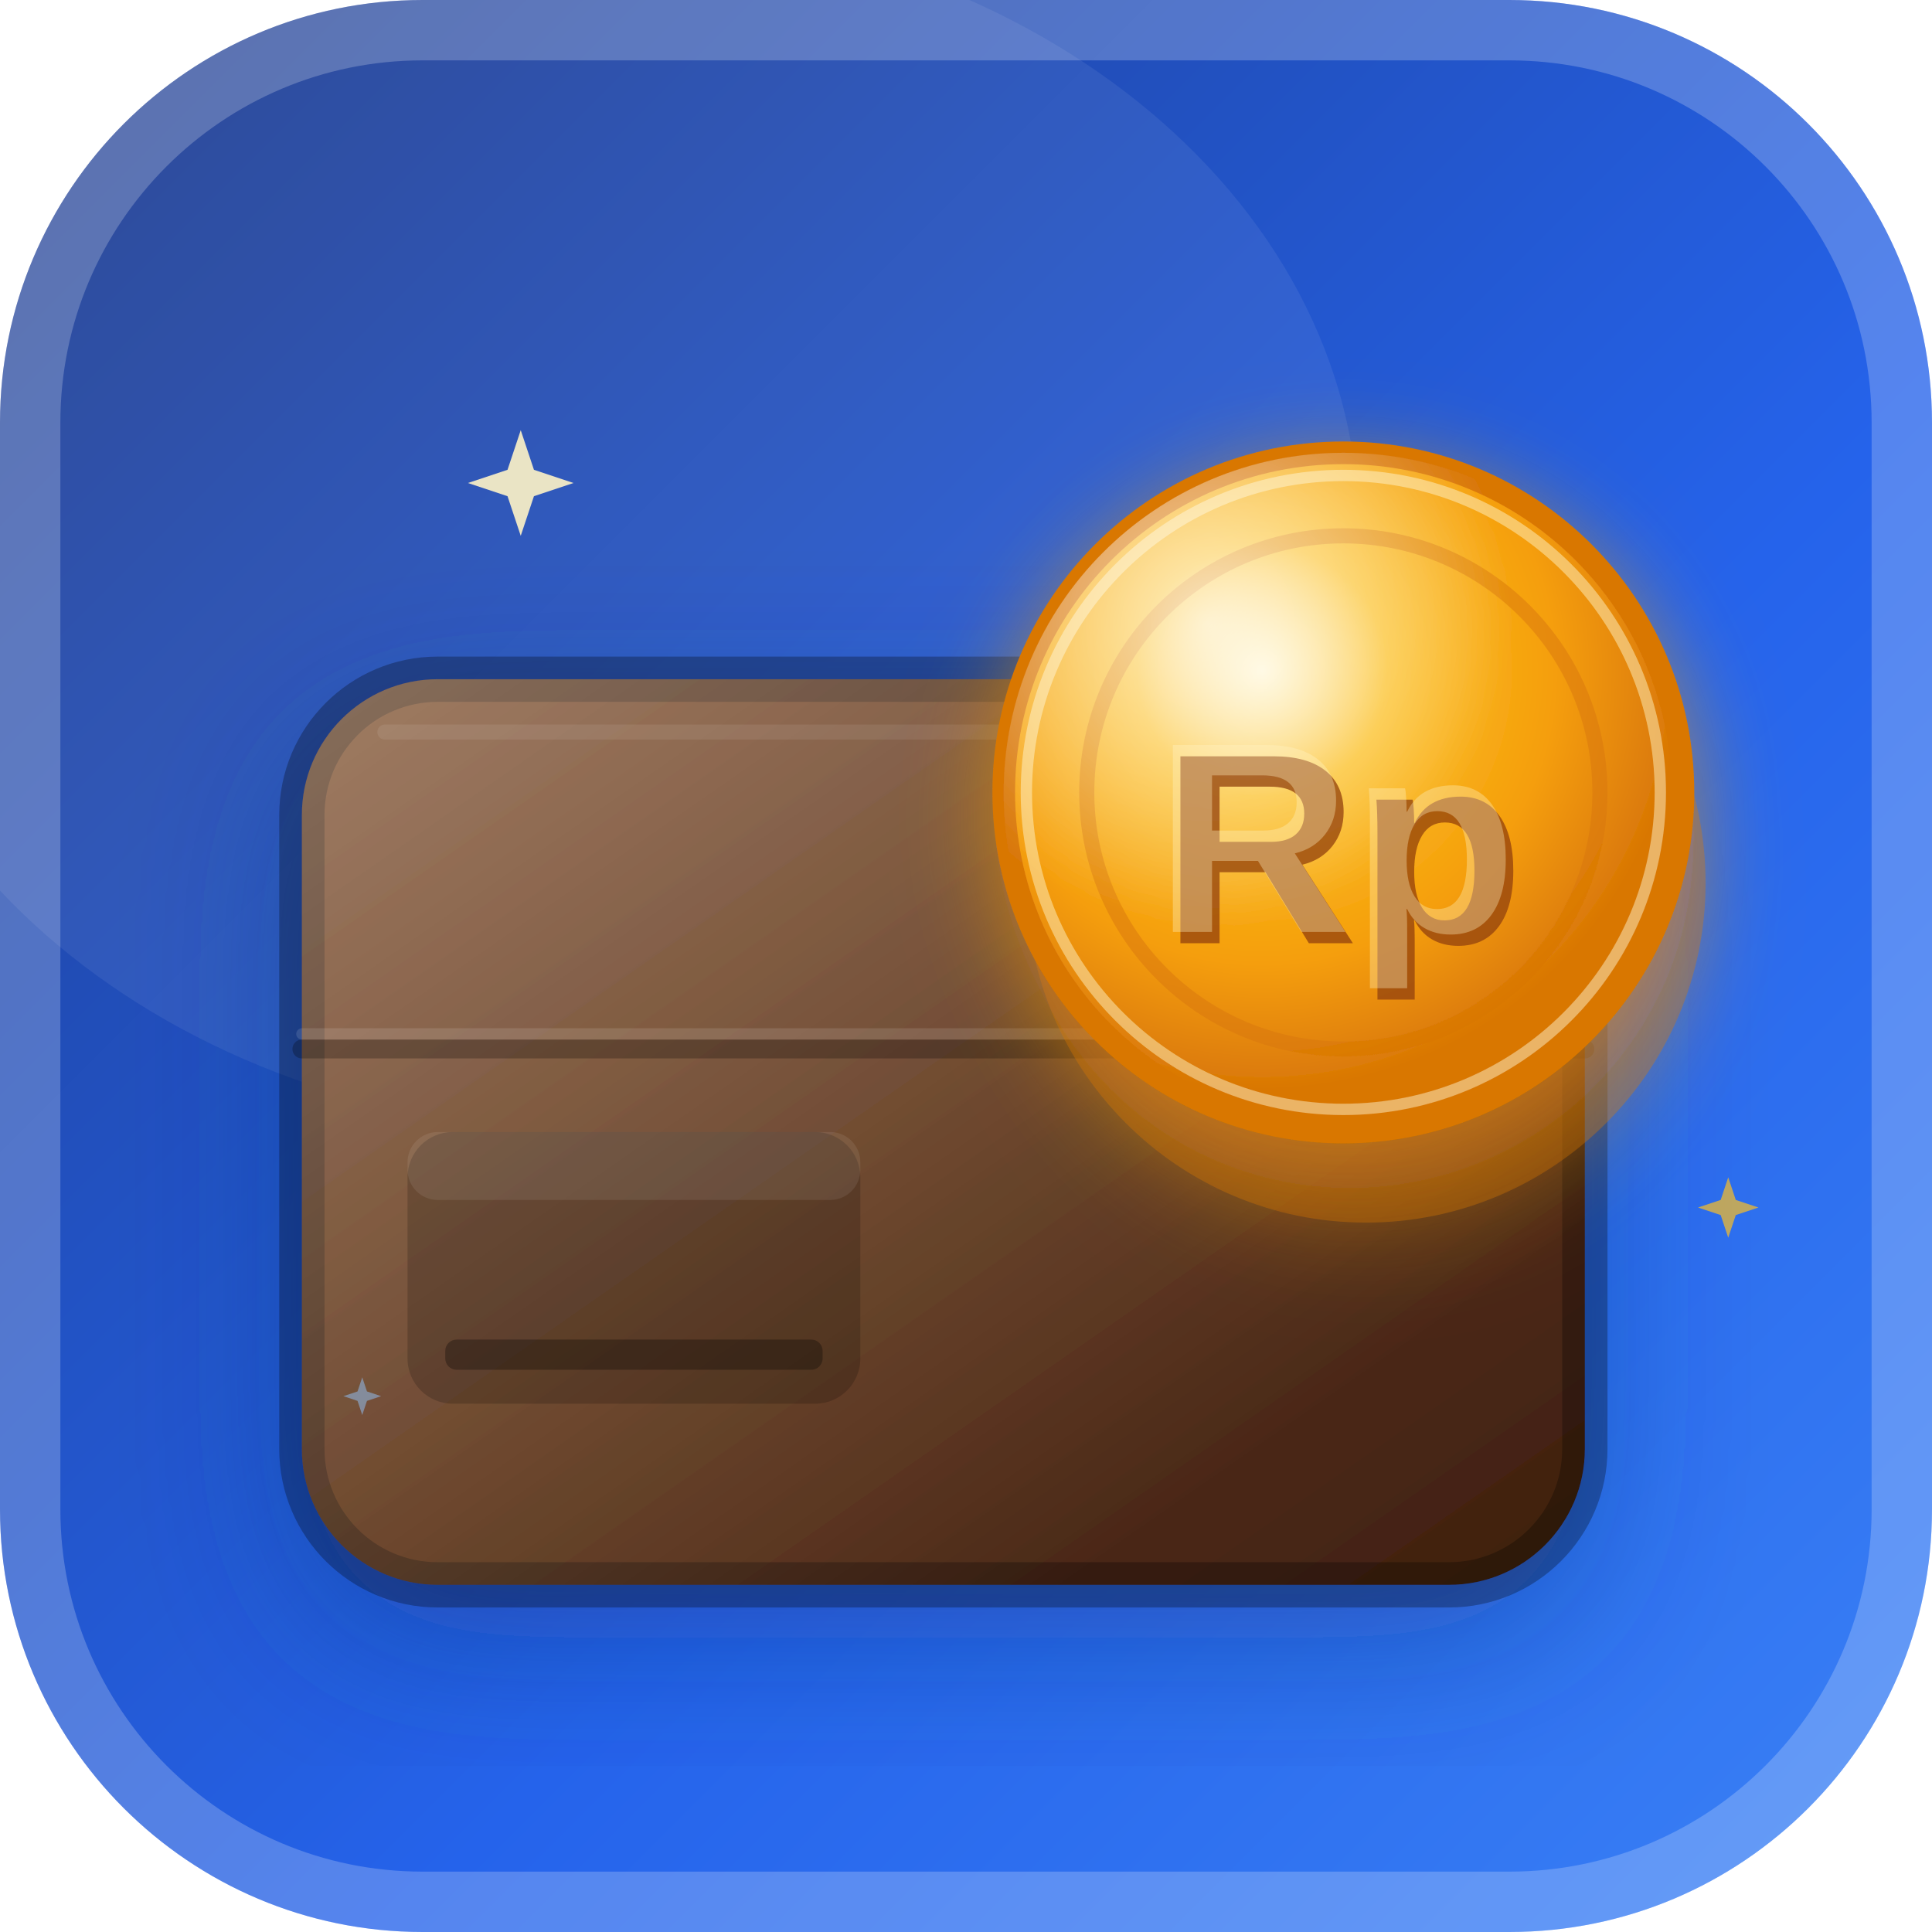
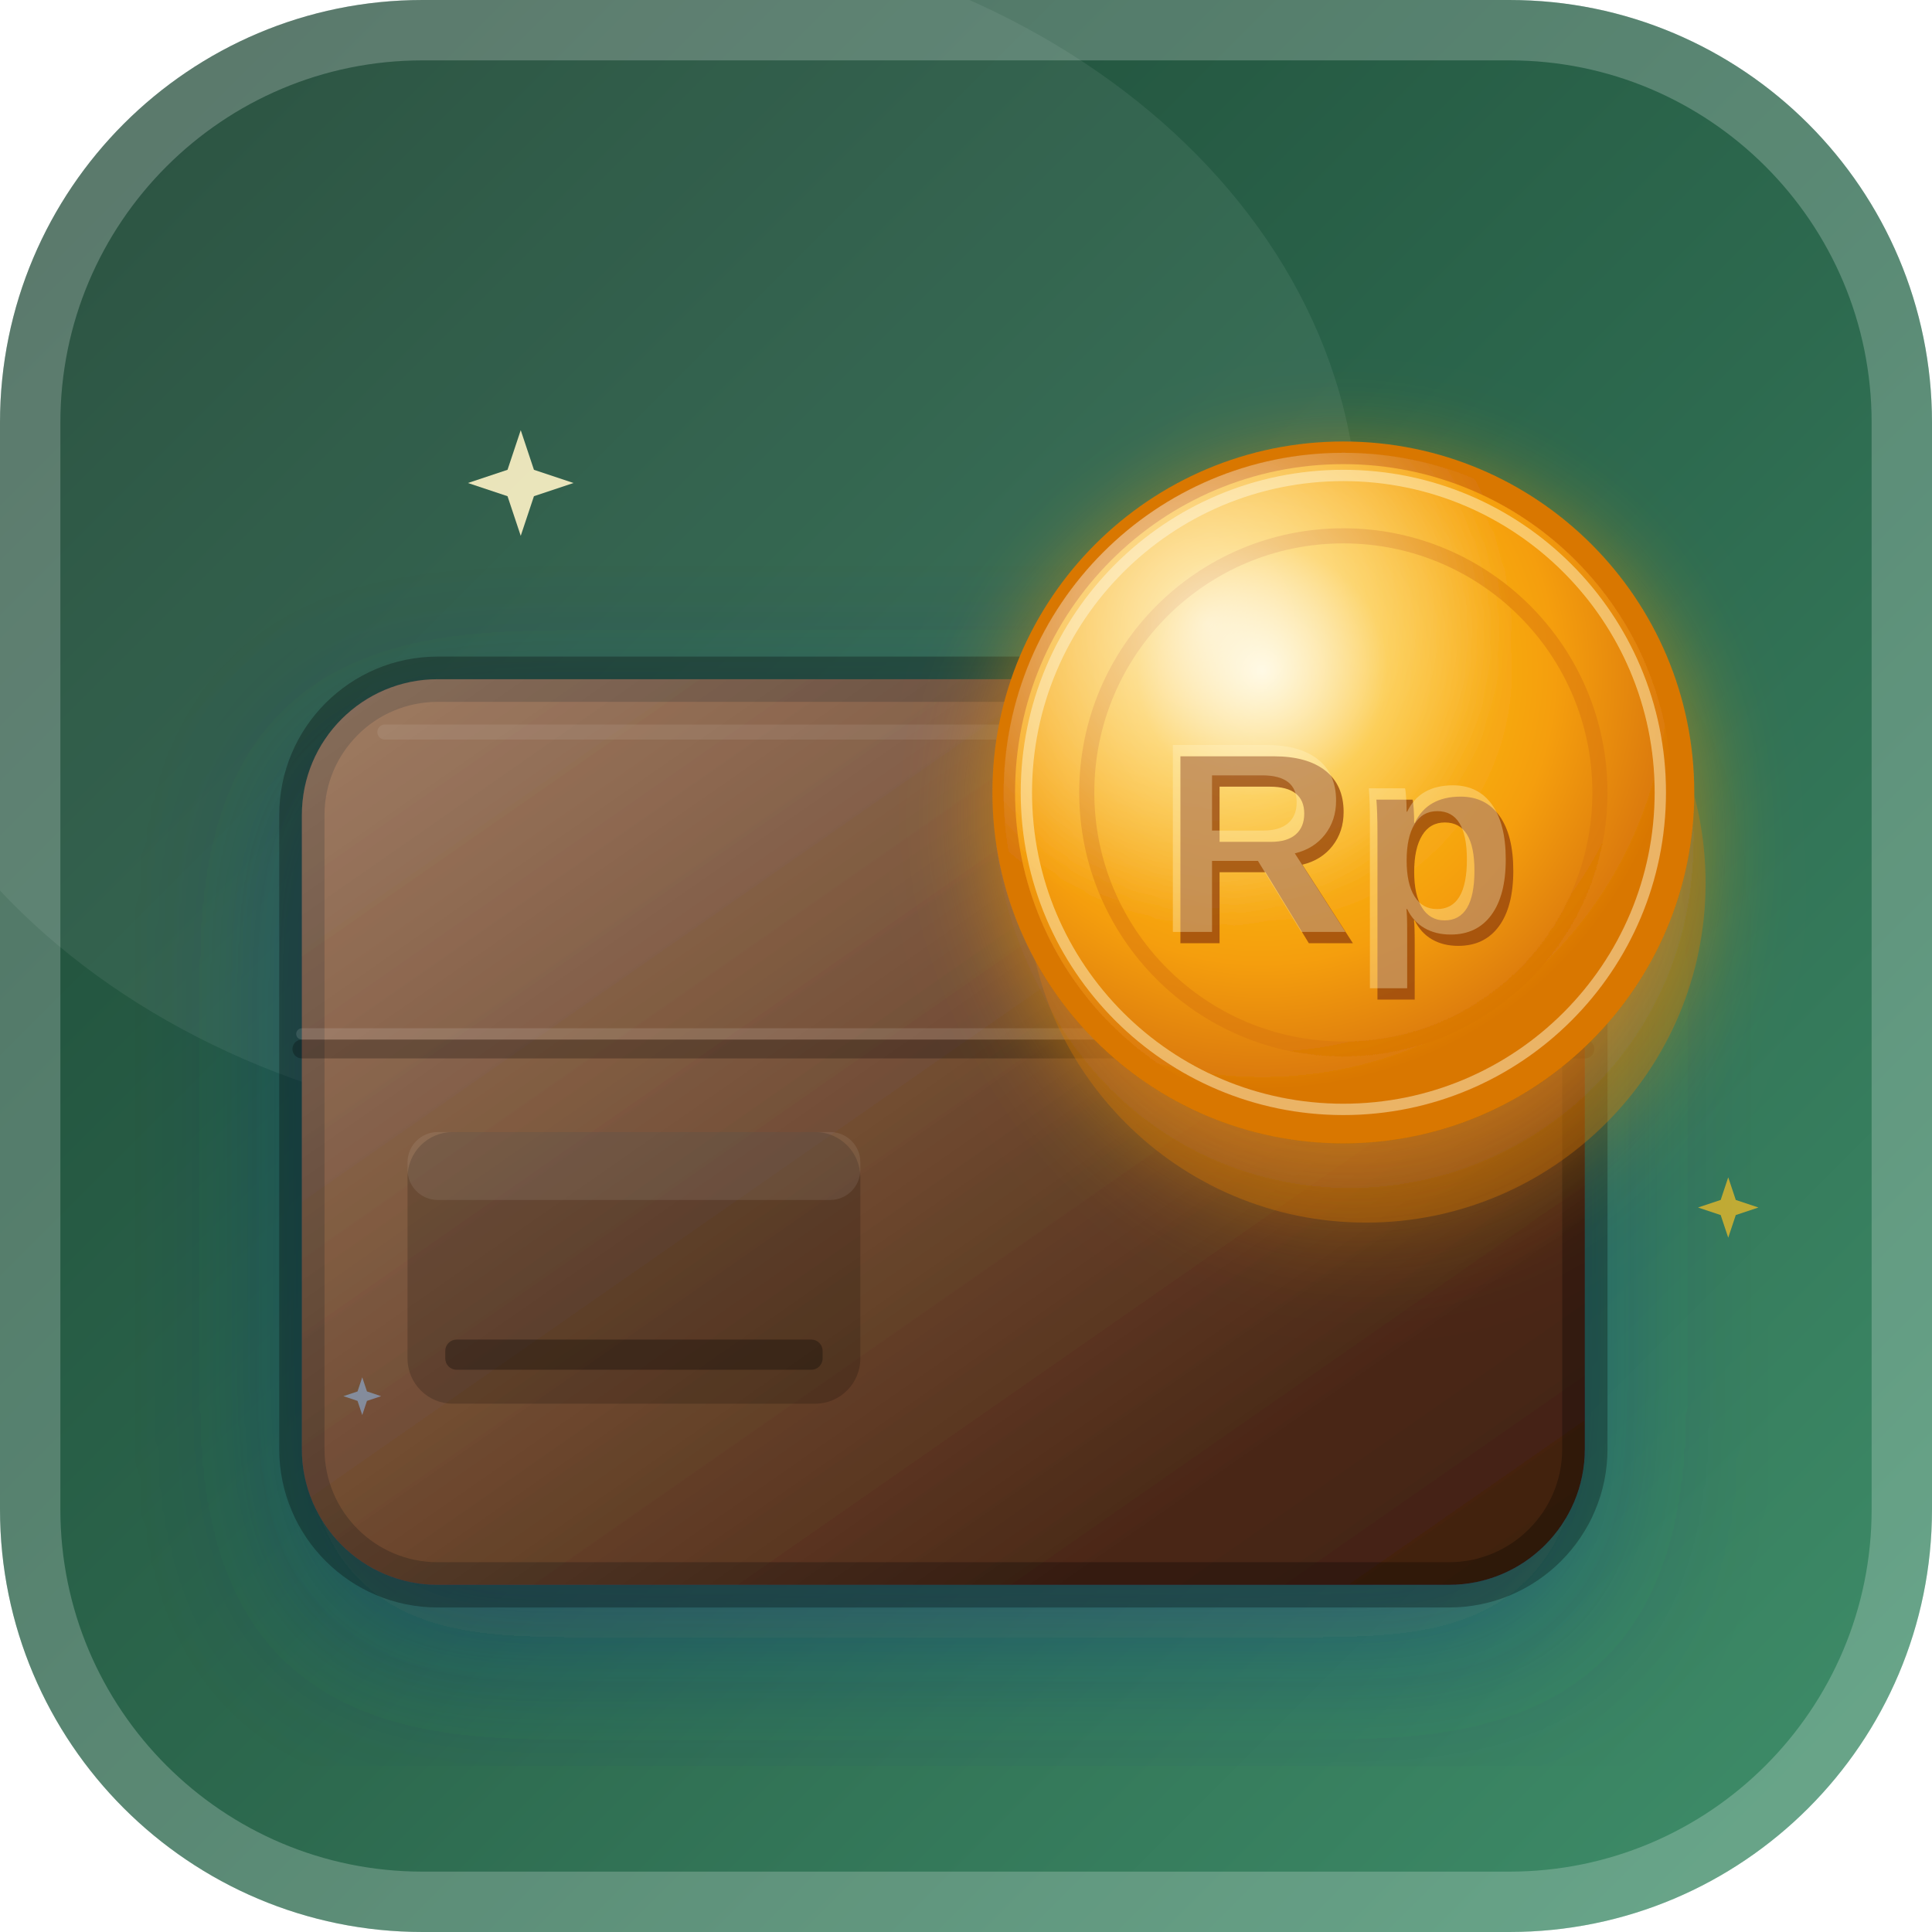
<svg xmlns="http://www.w3.org/2000/svg" viewBox="0 0 512 512">
  <defs>
    <linearGradient id="bgGrad" x1="0%" y1="0%" x2="100%" y2="100%">
-       <stop offset="0%" stop-color="#1E3A8A" />
-       <stop offset="60%" stop-color="#2563EB" />
-       <stop offset="100%" stop-color="#3B82F6" />
+       <stop offset="0%" stop-color="#1B4332" />
+       <stop offset="55%" stop-color="#2D6A4F" />
+       <stop offset="100%" stop-color="#40916C" />
    </linearGradient>
    <linearGradient id="walletGrad" x1="0%" y1="0%" x2="100%" y2="100%">
      <stop offset="0%" stop-color="#7C4B2A" />
      <stop offset="50%" stop-color="#5C3318" />
      <stop offset="100%" stop-color="#3E2010" />
    </linearGradient>
    <linearGradient id="walletHighlight" x1="0%" y1="0%" x2="80%" y2="80%">
      <stop offset="0%" stop-color="rgba(255,255,255,0.28)" />
      <stop offset="100%" stop-color="rgba(255,255,255,0)" />
    </linearGradient>
    <radialGradient id="coinGrad" cx="38%" cy="32%" r="62%">
      <stop offset="0%" stop-color="#FEF3C7" />
      <stop offset="30%" stop-color="#FBBF24" />
      <stop offset="70%" stop-color="#F59E0B" />
      <stop offset="100%" stop-color="#D97706" />
    </radialGradient>
    <radialGradient id="coinShine" cx="30%" cy="25%" r="45%">
      <stop offset="0%" stop-color="rgba(255,255,255,0.7)" />
      <stop offset="100%" stop-color="rgba(255,255,255,0)" />
    </radialGradient>
    <filter id="clayShadow" x="-20%" y="-20%" width="140%" height="140%">
      <feDropShadow dx="0" dy="14" stdDeviation="22" flood-color="#1E3A8A" flood-opacity="0.45" />
    </filter>
    <filter id="coinGlow" x="-30%" y="-30%" width="160%" height="160%">
      <feDropShadow dx="0" dy="6" stdDeviation="12" flood-color="#F59E0B" flood-opacity="0.6" />
    </filter>
    <filter id="innerBevel">
      <feGaussianBlur in="SourceAlpha" stdDeviation="8" result="blur" />
      <feComposite in="SourceGraphic" in2="blur" operator="over" />
    </filter>
    <clipPath id="squircleClip">
      <rect width="512" height="512" rx="112" ry="112" />
    </clipPath>
  </defs>
  <rect width="512" height="512" rx="112" ry="112" fill="url(#bgGrad)" />
  <rect width="512" height="512" rx="112" ry="112" fill="none" stroke="rgba(255,255,255,0.22)" stroke-width="32" stroke-dashoffset="0" clip-path="url(#squircleClip)" />
  <ellipse cx="160" cy="140" rx="200" ry="160" fill="rgba(255,255,255,0.07)" />
  <g filter="url(#clayShadow)">
    <rect x="80" y="180" width="340" height="240" rx="36" ry="36" fill="url(#walletGrad)" />
  </g>
  <rect x="80" y="180" width="340" height="240" rx="36" ry="36" fill="none" stroke="rgba(0,0,0,0.28)" stroke-width="12" clip-path="url(#squircleClip)" />
  <rect x="80" y="180" width="340" height="240" rx="36" ry="36" fill="url(#walletHighlight)" />
  <line x1="80" y1="278" x2="420" y2="278" stroke="rgba(0,0,0,0.25)" stroke-width="5" stroke-linecap="round" />
  <line x1="80" y1="274" x2="420" y2="274" stroke="rgba(255,255,255,0.12)" stroke-width="3" stroke-linecap="round" />
  <rect x="108" y="300" width="120" height="72" rx="12" ry="12" fill="rgba(0,0,0,0.18)" />
  <rect x="108" y="300" width="120" height="18" rx="8" ry="8" fill="rgba(255,255,255,0.08)" />
  <rect x="118" y="355" width="100" height="8" rx="3" fill="rgba(0,0,0,0.3)" />
  <rect x="100" y="192" width="300" height="4" rx="2" fill="rgba(255,255,255,0.08)" />
  <g filter="url(#coinGlow)">
    <ellipse cx="356" cy="222" rx="90" ry="90" fill="rgba(217,119,6,0.35)" transform="translate(6,12)" />
    <circle cx="356" cy="210" r="90" fill="url(#coinGrad)" />
    <circle cx="356" cy="210" r="90" fill="none" stroke="#D97706" stroke-width="6" />
    <circle cx="356" cy="210" r="84" fill="none" stroke="rgba(254,243,199,0.5)" stroke-width="3" />
    <circle cx="356" cy="210" r="68" fill="none" stroke="rgba(217,119,6,0.5)" stroke-width="4" />
    <circle cx="356" cy="210" r="90" fill="url(#coinShine)" />
    <text x="356" y="225" font-family="'Segoe UI', Arial, sans-serif" font-size="72" font-weight="900" fill="#92400E" text-anchor="middle" dominant-baseline="central" opacity="0.75">Rp</text>
    <text x="354" y="222" font-family="'Segoe UI', Arial, sans-serif" font-size="72" font-weight="900" fill="rgba(254,243,199,0.35)" text-anchor="middle" dominant-baseline="central">Rp</text>
  </g>
  <g transform="translate(138,128)" opacity="0.9">
    <polygon points="0,-14 3.5,-3.5 14,0 3.5,3.5 0,14 -3.5,3.5 -14,0 -3.5,-3.5" fill="#FEF3C7" />
  </g>
  <g transform="translate(458,320)" opacity="0.7">
    <polygon points="0,-8 2,-2 8,0 2,2 0,8 -2,2 -8,0 -2,-2" fill="#FBBF24" />
  </g>
  <g transform="translate(96,370)" opacity="0.5">
    <polygon points="0,-5 1.25,-1.25 5,0 1.25,1.25 0,5 -1.25,1.25 -5,0 -1.25,-1.25" fill="#93C5FD" />
  </g>
</svg>
